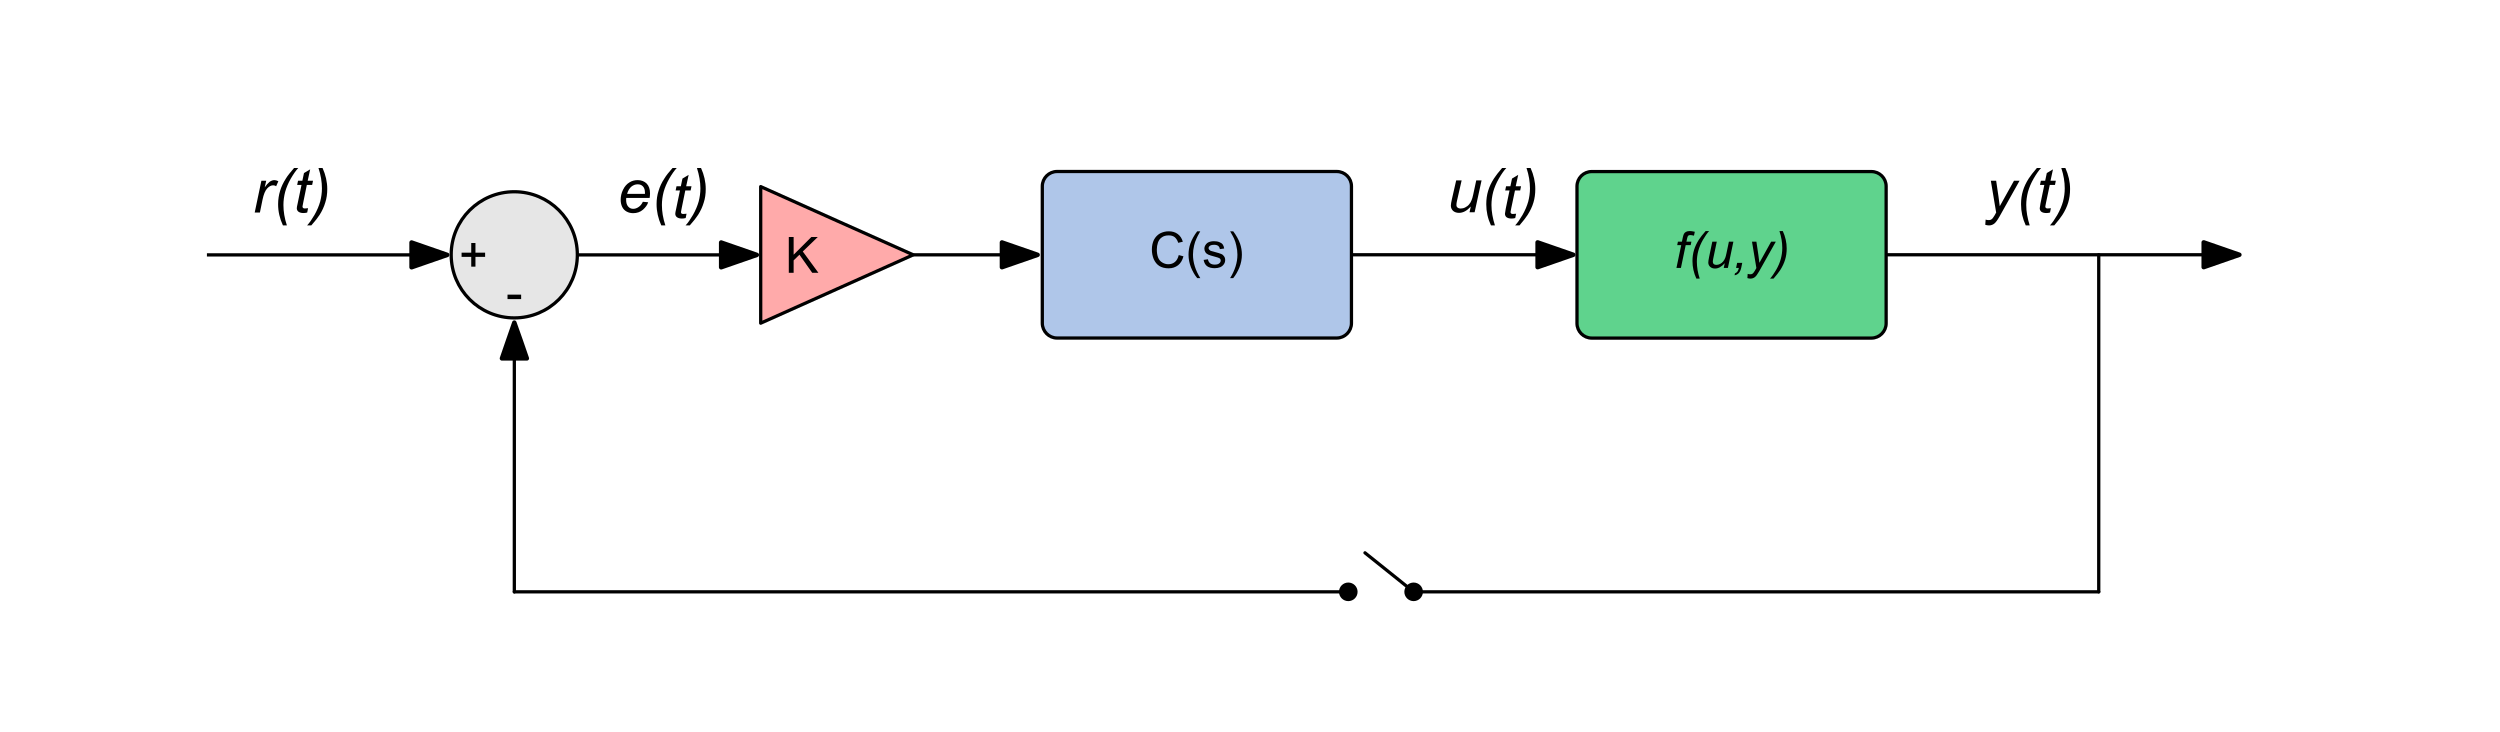
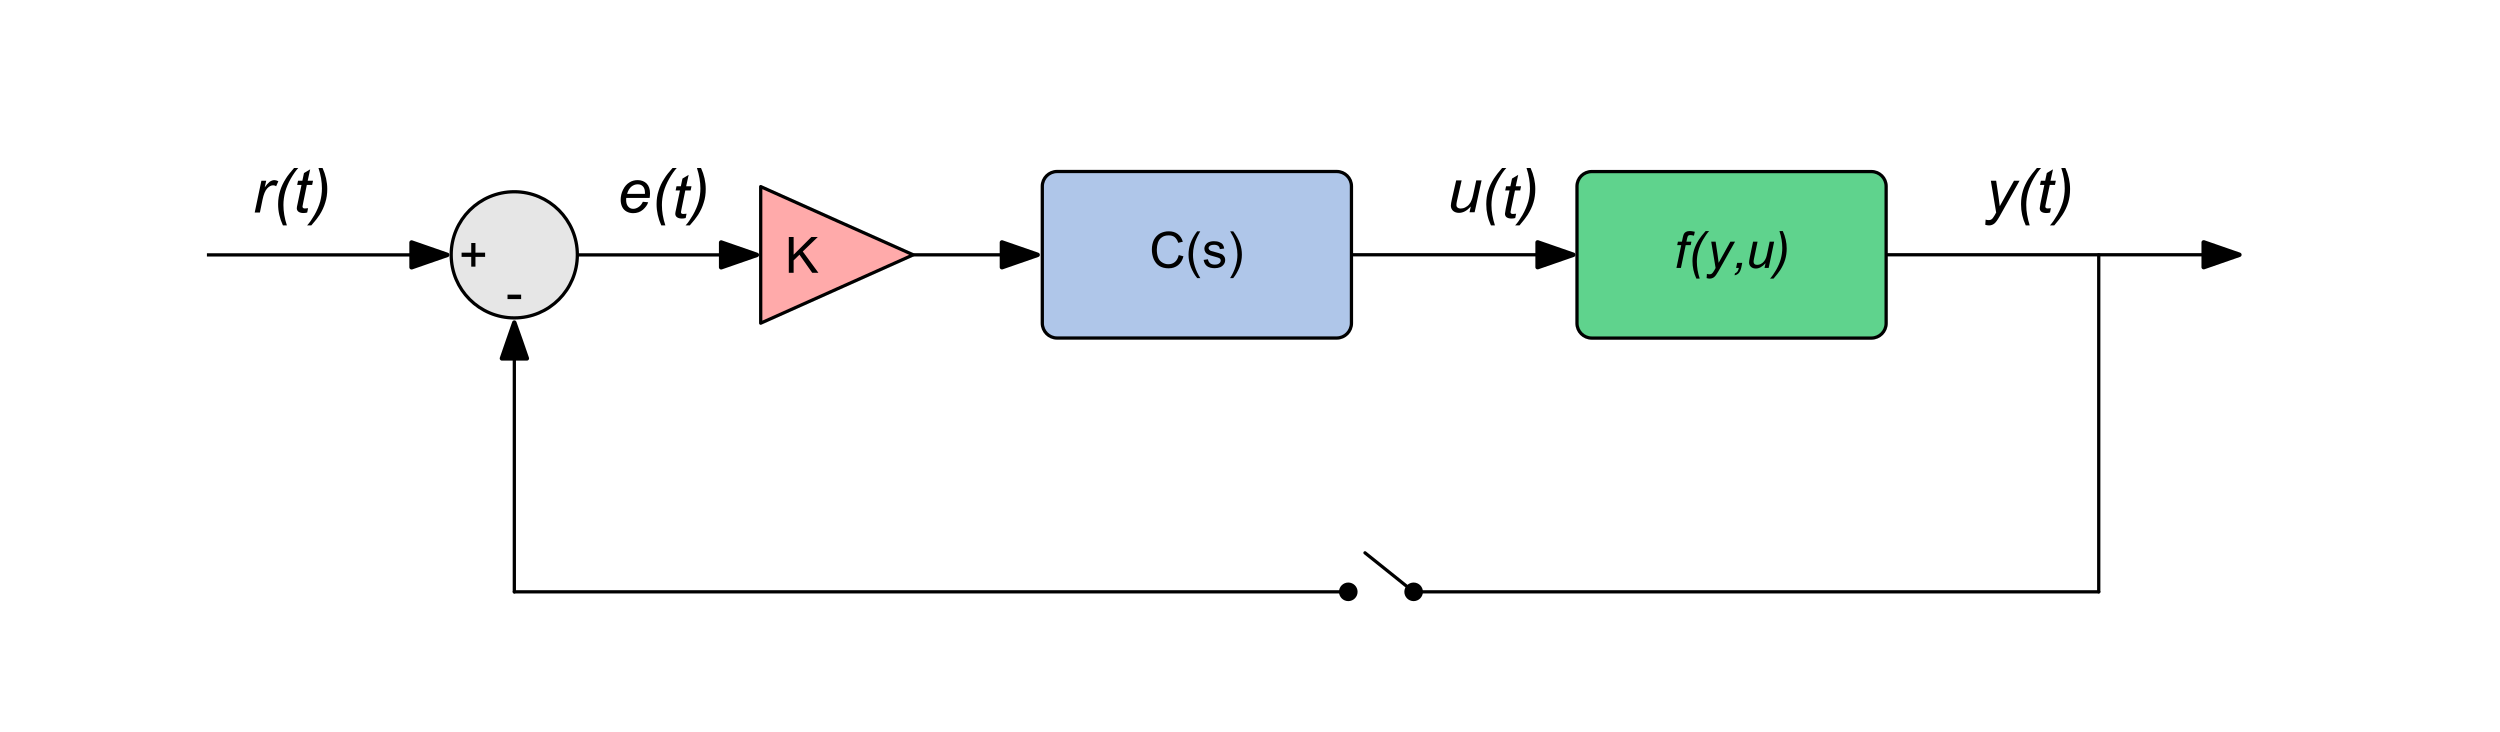
<svg xmlns="http://www.w3.org/2000/svg" xml:space="preserve" width="714.898" height="209.303" version="1.1" style="fill-rule:evenodd" viewBox="0 0 20192.3 5911.9" id="svg2985">
  <defs id="defs2987">
    <style type="text/css" id="style2989">
   
    .str1 {stroke:#373435;stroke-width:26.481}
    .str0 {stroke:black;stroke-width:26.481}
    .str4 {stroke:black;stroke-width:26.481;stroke-linecap:round}
    .str3 {stroke:black;stroke-width:26.481;stroke-linecap:round;stroke-linejoin:round}
    .str2 {stroke:black;stroke-width:26.521;stroke-linecap:round;stroke-linejoin:round}
    .str5 {stroke:black;stroke-width:36.239;stroke-linecap:round;stroke-linejoin:round}
    .fil6 {fill:none}
    .fil3 {fill:#FFF688}
    .fil7 {fill:black}
    .fil0 {fill:#5FD38D}
    .fil2 {fill:#AFC6E9}
    .fil5 {fill:#E6E6E6}
    .fil4 {fill:#FFAAAA}
    .fil1 {fill:black;fill-rule:nonzero}
   
  </style>
  </defs>
  <path style="fill:#5fd38d;stroke:#000000;stroke-width:26.481" id="path2993" d="m 12856.301,1385.77 2259,0 c 66,0 119,53 119,119 l 0,1107 c 0,65 -53,119 -119,119 l -2259,0 c -66,0 -119,-54 -119,-119 l 0,-1107 c 0,-66 53,-119 119,-119 z" class="fil0 str0" />
  <path style="fill:#000000;fill-rule:nonzero" d="m 2057.052,1716.77 54,-257 39,0 -12,53 c 14,-20 27,-34 39,-44 13,-9 26,-14 39,-14 9,0 20,3 32,9 l -18,41 c -7,-6 -16,-8 -24,-8 -16,0 -32,8 -48,25 -16,17 -29,48 -38,92 l -21,103 -42,0 z" class="fil1" id="text2999" />
  <path style="fill:#000000;fill-rule:nonzero" d="m 2285.052,1820.77 c -26,-56 -39,-112 -39,-171 0,-39 6,-75 16,-108 10,-34 26,-67 47,-100 13,-22 36,-50 66,-85 l 34,0 c -19,20 -39,49 -60,85 -21,37 -36,72 -46,108 -9,35 -14,70 -14,106 0,53 9,108 28,165 l -32,0 z" class="fil1" id="path3018" />
  <path style="fill:#000000;fill-rule:nonzero" d="m 2488.052,1681.77 -7,35 c -11,3 -21,4 -31,4 -17,0 -31,-4 -41,-12 -8,-7 -12,-16 -12,-27 0,-5 2,-18 7,-39 l 31,-149 -35,0 7,-34 35,0 13,-62 50,-30 -20,92 43,0 -7,34 -43,0 -29,142 c -4,18 -6,29 -6,32 0,6 2,10 5,12 3,3 7,4 14,4 10,0 18,-1 26,-2 z" class="fil1" id="path3020" />
  <path style="fill:#000000;fill-rule:nonzero" d="m 2605.052,1356.77 c 25,56 38,112 38,170 0,40 -5,76 -16,109 -10,34 -25,67 -46,100 -14,22 -36,50 -67,85 l -34,0 c 19,-20 39,-49 60,-85 21,-37 36,-73 46,-108 9,-35 14,-70 14,-106 0,-53 -9,-108 -28,-165 l 33,0 z" class="fil1" id="path3022" />
  <g id="g4245" transform="translate(169.4738,-403.2545)">
    <path id="text3007" class="fil1" d="m 15865.479,2219.024 3,-42 c 9,3 17,4 26,4 9,0 16,-2 21,-6 8,-5 15,-15 24,-30 l 14,-25 -43,-257 43,0 19,129 c 4,26 7,51 10,77 l 115,-206 45,0 -163,291 c -16,28 -30,47 -42,56 -12,9 -26,14 -42,14 -10,0 -20,-2 -30,-5 z" style="fill:#000000;fill-rule:nonzero" />
    <path id="path3032" class="fil1" d="m 16192.479,2224.024 c -26,-56 -38,-112 -38,-171 0,-39 5,-75 15,-108 10,-34 26,-67 47,-100 14,-22 36,-50 66,-85 l 34,0 c -19,20 -39,49 -60,85 -21,37 -36,72 -46,108 -9,35 -14,70 -14,106 0,53 10,108 28,165 l -32,0 z" style="fill:#000000;fill-rule:nonzero" />
    <path id="path3034" class="fil1" d="m 16395.479,2085.024 -7,35 c -10,3 -21,4 -30,4 -18,0 -32,-4 -42,-12 -7,-7 -11,-16 -11,-27 0,-5 2,-18 6,-39 l 31,-149 -35,0 7,-34 35,0 13,-62 50,-30 -20,92 43,0 -7,34 -42,0 -30,142 c -4,18 -6,29 -6,32 0,6 2,10 5,12 3,3 8,4 14,4 10,0 19,-1 26,-2 z" style="fill:#000000;fill-rule:nonzero" />
    <path id="path3036" class="fil1" d="m 16512.479,1760.024 c 25,56 38,112 38,170 0,40 -5,76 -15,109 -10,34 -26,67 -47,100 -14,22 -36,50 -66,85 l -35,0 c 19,-20 39,-49 60,-85 21,-37 36,-73 46,-108 9,-35 14,-70 14,-106 0,-53 -9,-108 -28,-165 l 33,0 z" style="fill:#000000;fill-rule:nonzero" />
  </g>
  <g id="g4251" transform="translate(169.4738,-451.9302)">
    <path id="text3011" class="fil1" d="m 11710.022,2120.2 c -31,34 -62,51 -95,51 -19,0 -35,-5 -48,-16 -12,-12 -18,-26 -18,-42 0,-11 3,-29 9,-55 l 34,-149 44,0 -38,167 c -3,13 -4,24 -4,32 0,9 3,16 9,20 6,5 14,8 26,8 12,0 25,-3 36,-9 12,-6 23,-14 31,-24 9,-10 16,-22 21,-36 4,-8 8,-24 13,-46 l 24,-112 43,0 -56,257 -41,0 10,-46 z" style="fill:#000000;fill-rule:nonzero" />
    <path id="path3039" class="fil1" d="m 11873.022,2272.7 c -26,-56 -38,-112 -38,-171 0,-39 5,-75 15,-108 10,-34 26,-67 47,-100 14,-22 36,-50 66,-85 l 34,0 c -19,20 -39,49 -60,85 -21,37 -36,72 -46,108 -9,35 -14,70 -14,106 0,53 10,108 28,165 l -32,0 z" style="fill:#000000;fill-rule:nonzero" />
    <path id="path3041" class="fil1" d="m 12076.022,2178.2 -7,35 c -10,3 -21,4 -30,4 -18,0 -32,-4 -42,-12 -7,-7 -11,-16 -11,-27 0,-5 2,-18 6,-39 l 31,-149 -35,0 7,-34 35,0 13,-62 50,-30 -20,92 43,0 -7,34 -42,0 -30,142 c -4,18 -6,29 -6,32 0,6 2,10 5,12 3,3 8,4 14,4 10,0 19,-1 26,-2 z" style="fill:#000000;fill-rule:nonzero" />
    <path id="path3043" class="fil1" d="m 12193.022,1808.7 c 25,56 38,112 38,170 0,40 -5,76 -15,109 -10,34 -26,67 -47,100 -14,22 -36,50 -66,85 l -35,0 c 19,-20 39,-49 60,-85 21,-37 36,-73 46,-108 9,-35 14,-70 14,-106 0,-53 -9,-108 -28,-165 l 33,0 z" style="fill:#000000;fill-rule:nonzero" />
  </g>
  <path style="fill:#000000;fill-rule:nonzero" d="m 5192.052,1629.77 43,4 c -6,21 -21,41 -42,60 -22,19 -49,28 -79,28 -19,0 -37,-4 -53,-13 -15,-8 -28,-21 -36,-38 -8,-17 -12,-36 -12,-57 0,-28 6,-55 19,-81 13,-27 30,-46 51,-59 20,-13 43,-19 67,-19 30,0 55,10 73,28 18,19 27,45 27,78 0,12 -1,25 -3,38 l -189,0 c -1,5 -1,10 -1,14 0,24 5,42 16,55 11,13 25,19 41,19 15,0 30,-5 44,-15 15,-10 26,-24 34,-42 z m -127,-64 144,0 c 0,-5 0,-8 0,-10 0,-22 -5,-38 -16,-50 -11,-12 -25,-17 -43,-17 -18,0 -35,6 -51,19 -15,13 -27,32 -34,58 z" class="fil1" id="text3015" />
  <path style="fill:#000000;fill-rule:nonzero" d="m 5341.052,1820.77 c -25,-56 -38,-112 -38,-171 0,-39 5,-75 16,-108 10,-34 25,-67 47,-100 13,-22 35,-50 66,-85 l 34,0 c -19,20 -39,49 -60,85 -21,37 -36,72 -46,108 -9,35 -14,70 -14,106 0,53 9,108 28,165 l -33,0 z" class="fil1" id="path3046" />
  <path style="fill:#000000;fill-rule:nonzero" d="m 5545.052,1726.27 -7,35 c -11,3 -21,4 -31,4 -17,0 -31,-4 -41,-12 -8,-7 -12,-16 -12,-27 0,-5 2,-18 7,-39 l 31,-149 -35,0 7,-34 35,0 13,-62 50,-30 -20,92 43,0 -7,34 -43,0 -29,142 c -4,18 -6,29 -6,32 0,6 2,10 4,12 3,3 8,4 15,4 10,0 18,-1 26,-2 z" class="fil1" id="path3048" />
  <path style="fill:#000000;fill-rule:nonzero" d="m 5662.052,1356.77 c 25,56 38,112 38,170 0,40 -5,76 -16,109 -10,34 -25,67 -46,100 -14,22 -36,50 -67,85 l -34,0 c 19,-20 39,-49 60,-85 21,-37 36,-73 46,-108 9,-35 14,-70 14,-106 0,-53 -10,-108 -28,-165 l 33,0 z" class="fil1" id="path3050" />
  <polygon style="fill:#ffaaaa;stroke:#000000;stroke-width:26.521;stroke-linecap:round;stroke-linejoin:round" transform-center-x="-6.106" randomized="0" rounded="0" flatsided="false" arg2="1.047" arg1="0" r2="18.947" r1="37.894" cy="502.334" cx="128.794" sides="3" type="star" role="line" linespacing="125%" points="6211,2503 5595,2779 4979,3055 4979,2503 4979,1952 5595,2228 " class="fil4 str2" id="path5408" transform="translate(1165.01,-444.7302)" />
  <polygon style="fill:#000000;fill-rule:nonzero" points="5206,2648 5206,2359 5245,2359 5245,2502 5388,2359 5440,2359 5319,2476 5445,2648 5395,2648 5292,2502 5245,2548 5245,2648 " class="fil1" id="text3019" transform="translate(1165.01,-444.7302)" />
  <path style="fill:#e6e6e6;stroke:#000000;stroke-width:26.481" type="arc" cx="535.886" cy="513.951" rx="15.152" ry="15.152" d="m 4663.052,2057.769 c 0,282 -228,510 -509,510 -282,0 -510,-228 -510,-510 0,-281 228,-509 510,-509 281,0 509,228 509,509 z" class="fil5 str0" id="path3822" />
  <line style="fill:none;stroke:#000000;stroke-width:26.481" connector-curvature="0" y2="2058.27" x2="8092.589" y1="2058.27" x1="7376.01" class="fil6 str0" id="path3824" />
  <line style="fill:none;stroke:#000000;stroke-width:26.481" connector-curvature="0" y2="2057.77" x2="17871.359" y1="2057.77" x1="15234.303" class="fil6 str0" id="path4270" />
  <line style="fill:none;stroke:#000000;stroke-width:26.481;stroke-linecap:round;stroke-linejoin:round" connector-curvature="0" y2="4780.27" x2="4154.052" y1="4780.27" x1="10854.061" class="fil6 str3" id="path4276" />
  <line style="fill:none;stroke:#000000;stroke-width:26.481;stroke-linecap:round;stroke-linejoin:round" connector-curvature="0" y2="2057.77" x2="16951.49" y1="4780.27" x1="16951.49" class="fil6 str3" id="path4278" />
  <line style="fill:none;stroke:#000000;stroke-width:26.481;stroke-linecap:round" connector-curvature="0" y2="4780.77" x2="4154.052" y1="2621.771" x1="4154.052" class="fil6 str4" id="path4646" />
  <polygon style="fill:#000000;fill-rule:nonzero" points="2169,2599 2135,2599 2135,2520 2057,2520 2057,2486 2135,2486 2135,2408 2169,2408 2169,2486 2247,2486 2247,2520 2169,2520 " class="fil1" id="text5390" transform="translate(1671.052,-445.2302)" />
  <polygon style="fill:#000000;fill-rule:nonzero" points="2538,2861 2428,2861 2428,2825 2538,2825 " class="fil1" id="text5394" transform="translate(1671.052,-445.2302)" />
  <line style="fill:none;stroke:#000000;stroke-width:26.481" connector-curvature="0" y2="2058.771" x2="5906.172" y1="2058.771" x1="4667.359" class="fil6 str0" id="path5410" />
  <line style="fill:none;stroke:#000000;stroke-width:26.481" connector-curvature="0" y2="2058.771" x2="3590.052" y1="2058.771" x1="1671.052" class="fil6 str0" id="path5412" />
  <polygon style="fill:#000000;stroke:#000000;stroke-width:36.239;stroke-linecap:round;stroke-linejoin:round" transform-center-x="-1.429" randomized="0" rounded="0" flatsided="false" arg2="1.047" arg1="0" r2="3.037" r1="6.074" cy="45.856" cx="49.286" sides="3" type="star" points="1797,2454 1941,2504 1797,2554 1653,2604 1653,2504 1653,2404 " class="fil7 str5" id="path5980" transform="translate(1671.052,-445.2302)" />
  <polygon style="fill:#000000;stroke:#000000;stroke-width:36.239;stroke-linecap:round;stroke-linejoin:round" transform-center-x="-1.429" randomized="0" rounded="0" flatsided="false" arg2="1.047" arg1="0" r2="3.037" r1="6.074" cy="45.856" cx="49.286" sides="3" type="star" points="2433,3195 2483,3051 2534,3195 2584,3340 2483,3340 2383,3340 " class="fil7 str5" id="path5980_0" transform="translate(1671.052,-445.2302)" />
  <polygon style="fill:#000000;stroke:#000000;stroke-width:36.239;stroke-linecap:round;stroke-linejoin:round" transform-center-x="-1.429" randomized="0" rounded="0" flatsided="false" arg2="1.047" arg1="0" r2="3.037" r1="6.074" cy="45.856" cx="49.286" sides="3" type="star" points="4662,2604 4662,2504 4662,2404 4806,2454 4950,2504 4806,2554 " class="fil7 str5" id="path5980_1" transform="translate(1162.63,-445.2302)" />
  <polygon style="fill:#000000;stroke:#000000;stroke-width:36.239;stroke-linecap:round;stroke-linejoin:round" transform-center-x="-1.429" randomized="0" rounded="0" flatsided="false" arg2="1.047" arg1="0" r2="3.037" r1="6.074" cy="45.856" cx="49.286" sides="3" type="star" points="15371,2387 15515,2437 15659,2487 15515,2537 15371,2587 15371,2487 " class="fil7 str5" id="path5980_5" transform="translate(2428.357,-429.2302)" />
  <circle style="fill:#000000;stroke:#000000;stroke-width:28.246;stroke-linecap:round;stroke-linejoin:round;stroke-miterlimit:4;stroke-dasharray:none;stroke-opacity:1" id="path3084" cx="10890.048" cy="4780.27" r="60.939" />
  <circle id="path3149" style="fill:#000000;stroke:#000000;stroke-width:28.246;stroke-linecap:round;stroke-linejoin:round;stroke-miterlimit:4;stroke-dasharray:none;stroke-opacity:1" cx="11417.805" cy="4780.27" r="60.939" />
  <line id="line3151" class="fil6 str3" x1="16951.49" y1="4780.27" x2="11417.805" y2="4780.27" connector-curvature="0" style="fill:none;stroke:#000000;stroke-width:26.481;stroke-linecap:round;stroke-linejoin:round" />
  <path style="fill:#afc6e9;fill-rule:evenodd;stroke:#000000;stroke-width:26.481" id="path2999" role="line" linespacing="125%" d="m 8537.589,1385.27 2259,0 c 66,0 119,53 119,119 l 0,1106 c 0,66 -53,120 -119,120 l -2259,0 c -65,0 -119,-54 -119,-120 l 0,-1106 c 0,-66 54,-119 119,-119 z" class="fil2 str0" />
  <path style="fill:#000000;fill-rule:nonzero" d="m 9520.589,2060.269 38,10 c -8,31 -22,55 -43,72 -21,16 -46,25 -76,25 -31,0 -57,-7 -76,-19 -20,-13 -34,-31 -45,-55 -10,-25 -15,-50 -15,-78 0,-30 6,-56 17,-79 12,-22 28,-39 49,-51 22,-11 45,-17 70,-17 29,0 53,7 73,22 20,15 33,35 41,62 l -37,9 c -7,-21 -17,-36 -29,-46 -13,-10 -29,-14 -48,-14 -23,0 -41,5 -56,16 -15,10 -25,25 -31,42 -6,18 -9,37 -9,56 0,24 3,46 10,64 7,19 19,32 34,41 15,9 31,14 48,14 22,0 40,-6 55,-19 14,-12 24,-30 30,-55 z" class="fil1" id="text2991" />
  <path style="fill:#000000;fill-rule:nonzero" d="m 9669.589,2246.269 c -20,-24 -36,-53 -50,-86 -13,-33 -20,-68 -20,-103 0,-31 5,-61 15,-90 12,-33 30,-66 55,-99 l 25,0 c -16,27 -26,47 -31,59 -8,18 -15,36 -19,56 -6,25 -9,49 -9,74 0,63 20,126 59,189 l -25,0 z" class="fil1" id="path3002" />
  <path style="fill:#000000;fill-rule:nonzero" d="m 9721.589,2099.269 35,-5 c 2,14 8,24 17,32 9,7 21,11 37,11 17,0 29,-3 37,-10 8,-6 12,-14 12,-23 0,-8 -4,-15 -11,-19 -5,-3 -17,-7 -36,-12 -26,-7 -44,-12 -54,-17 -10,-5 -18,-11 -23,-20 -5,-8 -8,-18 -8,-28 0,-9 2,-18 7,-26 4,-8 10,-14 17,-20 5,-4 13,-7 22,-10 10,-3 20,-4 31,-4 16,0 31,2 43,7 13,5 22,11 28,19 6,8 10,19 12,33 l -35,5 c -1,-11 -6,-20 -13,-26 -8,-6 -19,-9 -32,-9 -17,0 -28,3 -35,8 -7,5 -11,12 -11,19 0,4 2,9 5,12 3,4 7,7 13,10 4,1 14,4 32,9 25,6 42,12 52,16 10,4 18,11 23,19 6,8 9,18 9,30 0,12 -3,23 -10,33 -7,11 -17,19 -30,25 -13,5 -28,8 -44,8 -28,0 -48,-6 -63,-17 -14,-11 -23,-28 -27,-50 z" class="fil1" id="path3004" />
  <path style="fill:#000000;fill-rule:nonzero" d="m 9960.589,2246.269 -25,0 c 39,-63 59,-126 59,-189 0,-24 -3,-49 -9,-73 -4,-20 -10,-39 -18,-57 -5,-12 -16,-31 -32,-59 l 25,0 c 25,33 43,66 55,99 10,29 15,59 15,90 0,35 -7,70 -20,103 -14,33 -30,62 -50,86 z" class="fil1" id="path3006" />
  <polygon transform="translate(225.5894,-445.7302)" style="fill:#000000;fill-rule:evenodd;stroke:#000000;stroke-width:36.239;stroke-linecap:round;stroke-linejoin:round" transform-center-x="-1.429" randomized="0" rounded="0" flatsided="false" arg2="1.047" arg1="0" r2="3.037" r1="6.074" cy="45.856" cx="49.286" sides="3" type="star" points="7867,2404 8011,2454 8155,2504 8011,2554 7867,2604 7867,2504 " class="fil7 str5" id="path5980_2-1" />
  <line id="line3118" class="fil6 str0" x1="10915.588" y1="2057.77" x2="12419.188" y2="2057.77" connector-curvature="0" style="fill:none;stroke:#000000;stroke-width:26.481" />
  <polygon id="polygon3120" class="fil7 str5" points="7867,2604 7867,2504 7867,2404 8011,2454 8155,2504 8011,2554 " type="star" sides="3" cx="49.286" cy="45.856" r1="6.074" r2="3.037" arg1="0" arg2="1.047" flatsided="false" rounded="0" randomized="0" transform-center-x="-1.429" style="fill:#000000;fill-rule:evenodd;stroke:#000000;stroke-width:36.239;stroke-linecap:round;stroke-linejoin:round" transform="translate(4552.188,-446.2302)" />
  <line style="fill:none;stroke:#000000;stroke-width:26.481;stroke-linecap:round;stroke-linejoin:round" connector-curvature="0" y2="4465.257" x2="11024.914" y1="4780.27" x1="11417.805" class="fil6 str3" id="line3153" />
-   <g style="font-style:normal;font-weight:normal;font-size:409.384px;line-height:125%;font-family:sans-serif;letter-spacing:0px;word-spacing:0px;fill:#000000;fill-opacity:1;stroke:none;stroke-width:1px;stroke-linecap:butt;stroke-linejoin:miter;stroke-opacity:1" id="text4200" transform="translate(734.3865,-451.9302)">
-     <path d="m 12806.154,2616.144 38.579,-184.303 -32.383,0 5.797,-27.985 32.383,0 6.197,-30.184 q 4.798,-22.588 9.795,-32.583 5.197,-9.995 16.591,-16.391 11.594,-6.596 31.384,-6.596 13.792,0 39.979,5.797 l -6.597,31.583 q -18.39,-4.798 -30.784,-4.798 -10.594,0 -16.191,5.397 -5.397,5.197 -9.395,24.987 l -4.798,22.788 40.379,0 -5.797,27.985 -40.379,0 -38.579,184.303 -36.181,0 z" style="font-style:italic;font-variant:normal;font-weight:normal;font-stretch:normal;font-family:Arial;-inkscape-font-specification:'Arial Italic'" id="path4233" />
-     <path d="m 12967.069,2702.299 q -31.384,-68.764 -31.384,-141.326 0,-48.374 12.594,-89.953 12.793,-41.778 38.779,-82.556 17.191,-27.186 54.971,-70.363 l 28.186,0 q -23.388,24.987 -49.574,70.363 -25.987,45.376 -37.78,89.153 -11.794,43.777 -11.794,87.954 0,65.965 22.988,136.728 l -26.986,0 z" style="font-style:italic;font-variant:normal;font-weight:normal;font-stretch:normal;font-family:Arial;-inkscape-font-specification:'Arial Italic'" id="path4235" />
-     <path d="m 13196.348,2577.765 q -38.18,43.177 -78.159,43.177 -24.587,0 -39.779,-13.993 -14.992,-14.193 -14.992,-34.582 0,-13.393 6.797,-45.976 l 25.586,-122.535 36.181,0 -28.385,135.728 q -3.598,16.991 -3.598,26.386 0,11.994 7.196,18.79 7.396,6.596 21.589,6.596 15.192,0 29.584,-7.396 14.593,-7.396 24.987,-19.989 10.594,-12.593 17.191,-29.784 4.398,-10.994 10.195,-38.58 l 19.19,-91.752 36.18,0 -44.376,212.288 -33.383,0 7.996,-38.38 z" style="font-style:italic;font-variant:normal;font-weight:normal;font-stretch:normal;font-family:Arial;-inkscape-font-specification:'Arial Italic'" id="path4237" />
-     <path d="m 13287.9,2616.144 8.595,-40.978 41.179,0 -7.396,35.781 q -6.797,32.183 -21.189,47.175 -14.193,14.992 -33.582,17.191 l 3.398,-15.792 q 23.787,-6.596 31.383,-43.377 l -22.388,0 z" style="font-style:italic;font-variant:normal;font-weight:normal;font-stretch:normal;font-family:Arial;-inkscape-font-specification:'Arial Italic'" id="path4239" />
-     <path d="m 13379.252,2698.101 2.199,-33.982 q 11.194,3.198 21.788,3.198 10.994,0 17.791,-4.997 8.795,-6.597 19.19,-24.787 l 11.594,-20.789 -35.382,-212.888 35.582,0 15.991,107.344 q 4.798,31.783 8.196,63.566 l 94.95,-170.91 37.78,0 -135.329,240.473 q -19.589,35.181 -34.781,46.575 -15.192,11.394 -34.982,11.394 -12.593,0 -24.587,-4.198 z" style="font-style:italic;font-variant:normal;font-weight:normal;font-stretch:normal;font-family:Arial;-inkscape-font-specification:'Arial Italic'" id="path4241" />
-     <path d="m 13665.101,2318.101 q 31.584,68.764 31.584,141.126 0,48.574 -12.794,90.153 -12.593,41.578 -38.579,82.557 -17.391,27.186 -54.971,70.363 l -28.185,0 q 23.187,-25.187 49.374,-70.563 26.186,-45.376 37.78,-88.953 11.793,-43.777 11.793,-88.154 0,-65.965 -22.987,-136.528 l 26.985,0 z" style="font-style:italic;font-variant:normal;font-weight:normal;font-stretch:normal;font-family:Arial;-inkscape-font-specification:'Arial Italic'" id="path4243" />
+   <g style="font-style:normal;font-weight:normal;font-size:409.384px;line-height:125%;font-family:sans-serif;letter-spacing:0px;word-spacing:0px;fill:#000000;fill-opacity:1;fill-rule:evenodd;stroke:none;stroke-width:1px;stroke-linecap:butt;stroke-linejoin:miter;stroke-opacity:1" id="text4200" transform="translate(734.3815,-451.9305)">
+     <g id="g4204">
+       <path id="path4233" style="font-style:italic;font-variant:normal;font-weight:normal;font-stretch:normal;font-family:Arial;-inkscape-font-specification:'Arial Italic'" d="m 12806.154,2616.144 38.579,-184.303 -32.383,0 5.797,-27.985 32.383,0 6.197,-30.184 q 4.798,-22.588 9.795,-32.583 5.197,-9.995 16.591,-16.391 11.594,-6.596 31.384,-6.596 13.792,0 39.979,5.797 l -6.597,31.583 q -18.39,-4.798 -30.784,-4.798 -10.594,0 -16.191,5.397 -5.397,5.197 -9.395,24.987 l -4.798,22.788 40.379,0 -5.797,27.985 -40.379,0 -38.579,184.303 -36.181,0 z" />
+       <path id="path4235" style="font-style:italic;font-variant:normal;font-weight:normal;font-stretch:normal;font-family:Arial;-inkscape-font-specification:'Arial Italic'" d="m 12967.069,2702.299 q -31.384,-68.764 -31.384,-141.326 0,-48.374 12.594,-89.953 12.793,-41.778 38.779,-82.556 17.191,-27.186 54.971,-70.363 l 28.186,0 q -23.388,24.987 -49.574,70.363 -25.987,45.376 -37.78,89.153 -11.794,43.777 -11.794,87.954 0,65.965 22.988,136.728 l -26.986,0 z" />
+       <path id="path4237" style="font-style:italic;font-variant:normal;font-weight:normal;font-stretch:normal;font-family:Arial;-inkscape-font-specification:'Arial Italic'" d="m 13525.675,2577.765 q -38.18,43.177 -78.159,43.177 -24.587,0 -39.779,-13.993 -14.992,-14.193 -14.992,-34.582 0,-13.393 6.797,-45.976 l 25.586,-122.535 36.181,0 -28.385,135.728 q -3.598,16.991 -3.598,26.386 0,11.994 7.196,18.79 7.396,6.596 21.589,6.596 15.192,0 29.584,-7.396 14.593,-7.396 24.987,-19.989 10.594,-12.593 17.191,-29.784 4.398,-10.994 10.195,-38.58 l 19.19,-91.752 36.18,0 -44.376,212.288 -33.383,0 7.996,-38.38 z" />
+       <path id="path4239" style="font-style:italic;font-variant:normal;font-weight:normal;font-stretch:normal;font-family:Arial;-inkscape-font-specification:'Arial Italic'" d="m 13287.9,2616.144 8.595,-40.978 41.179,0 -7.396,35.781 q -6.797,32.183 -21.189,47.175 -14.193,14.992 -33.582,17.191 l 3.398,-15.792 q 23.787,-6.596 31.383,-43.377 l -22.388,0 z" />
+       <path id="path4241" style="font-style:italic;font-variant:normal;font-weight:normal;font-stretch:normal;font-family:Arial;-inkscape-font-specification:'Arial Italic'" d="m 13049.925,2698.101 2.199,-33.982 q 11.194,3.198 21.788,3.198 10.994,0 17.791,-4.997 8.795,-6.597 19.19,-24.787 l 11.594,-20.789 -35.382,-212.888 35.582,0 15.991,107.344 q 4.798,31.783 8.196,63.566 l 94.95,-170.91 37.78,0 -135.329,240.473 q -19.589,35.181 -34.781,46.575 -15.192,11.394 -34.982,11.394 -12.593,0 -24.587,-4.198 z" />
+       <path id="path4243" style="font-style:italic;font-variant:normal;font-weight:normal;font-stretch:normal;font-family:Arial;-inkscape-font-specification:'Arial Italic'" d="m 13665.101,2318.101 q 31.584,68.764 31.584,141.126 0,48.574 -12.794,90.153 -12.593,41.578 -38.579,82.557 -17.391,27.186 -54.971,70.363 l -28.185,0 q 23.187,-25.187 49.374,-70.563 26.186,-45.376 37.78,-88.953 11.793,-43.777 11.793,-88.154 0,-65.965 -22.987,-136.528 l 26.985,0 z" />
+     </g>
  </g>
</svg>
